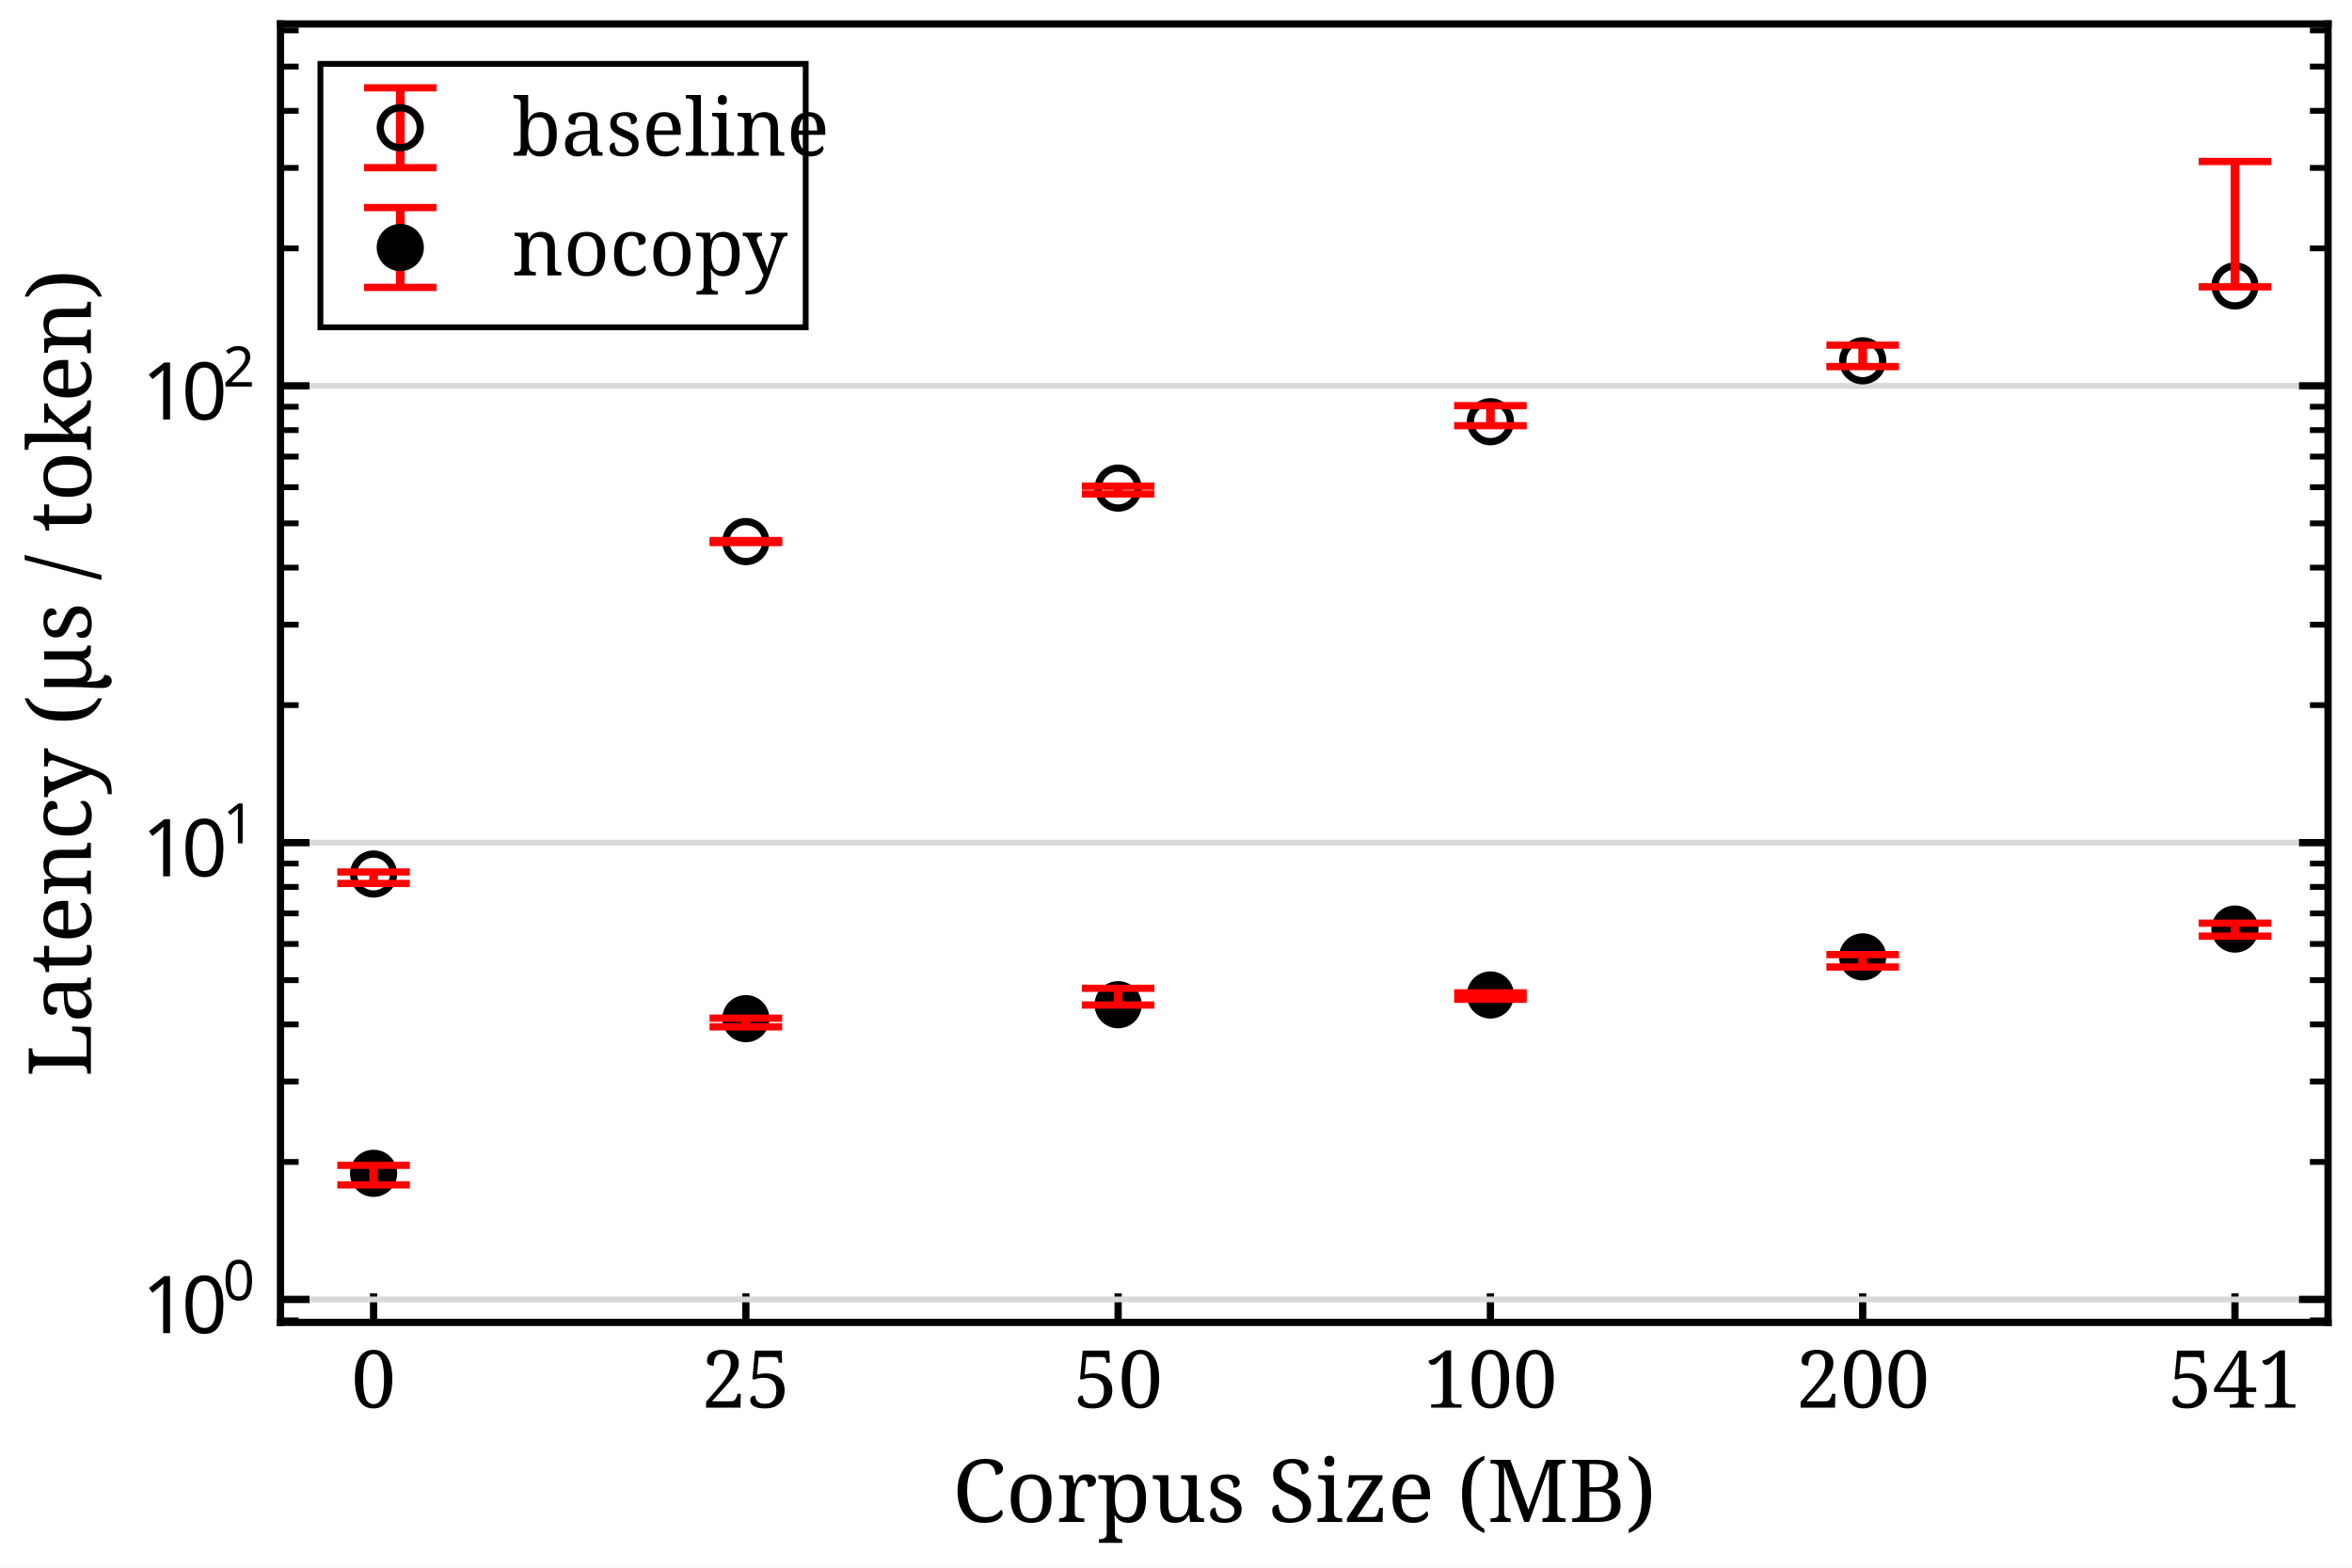
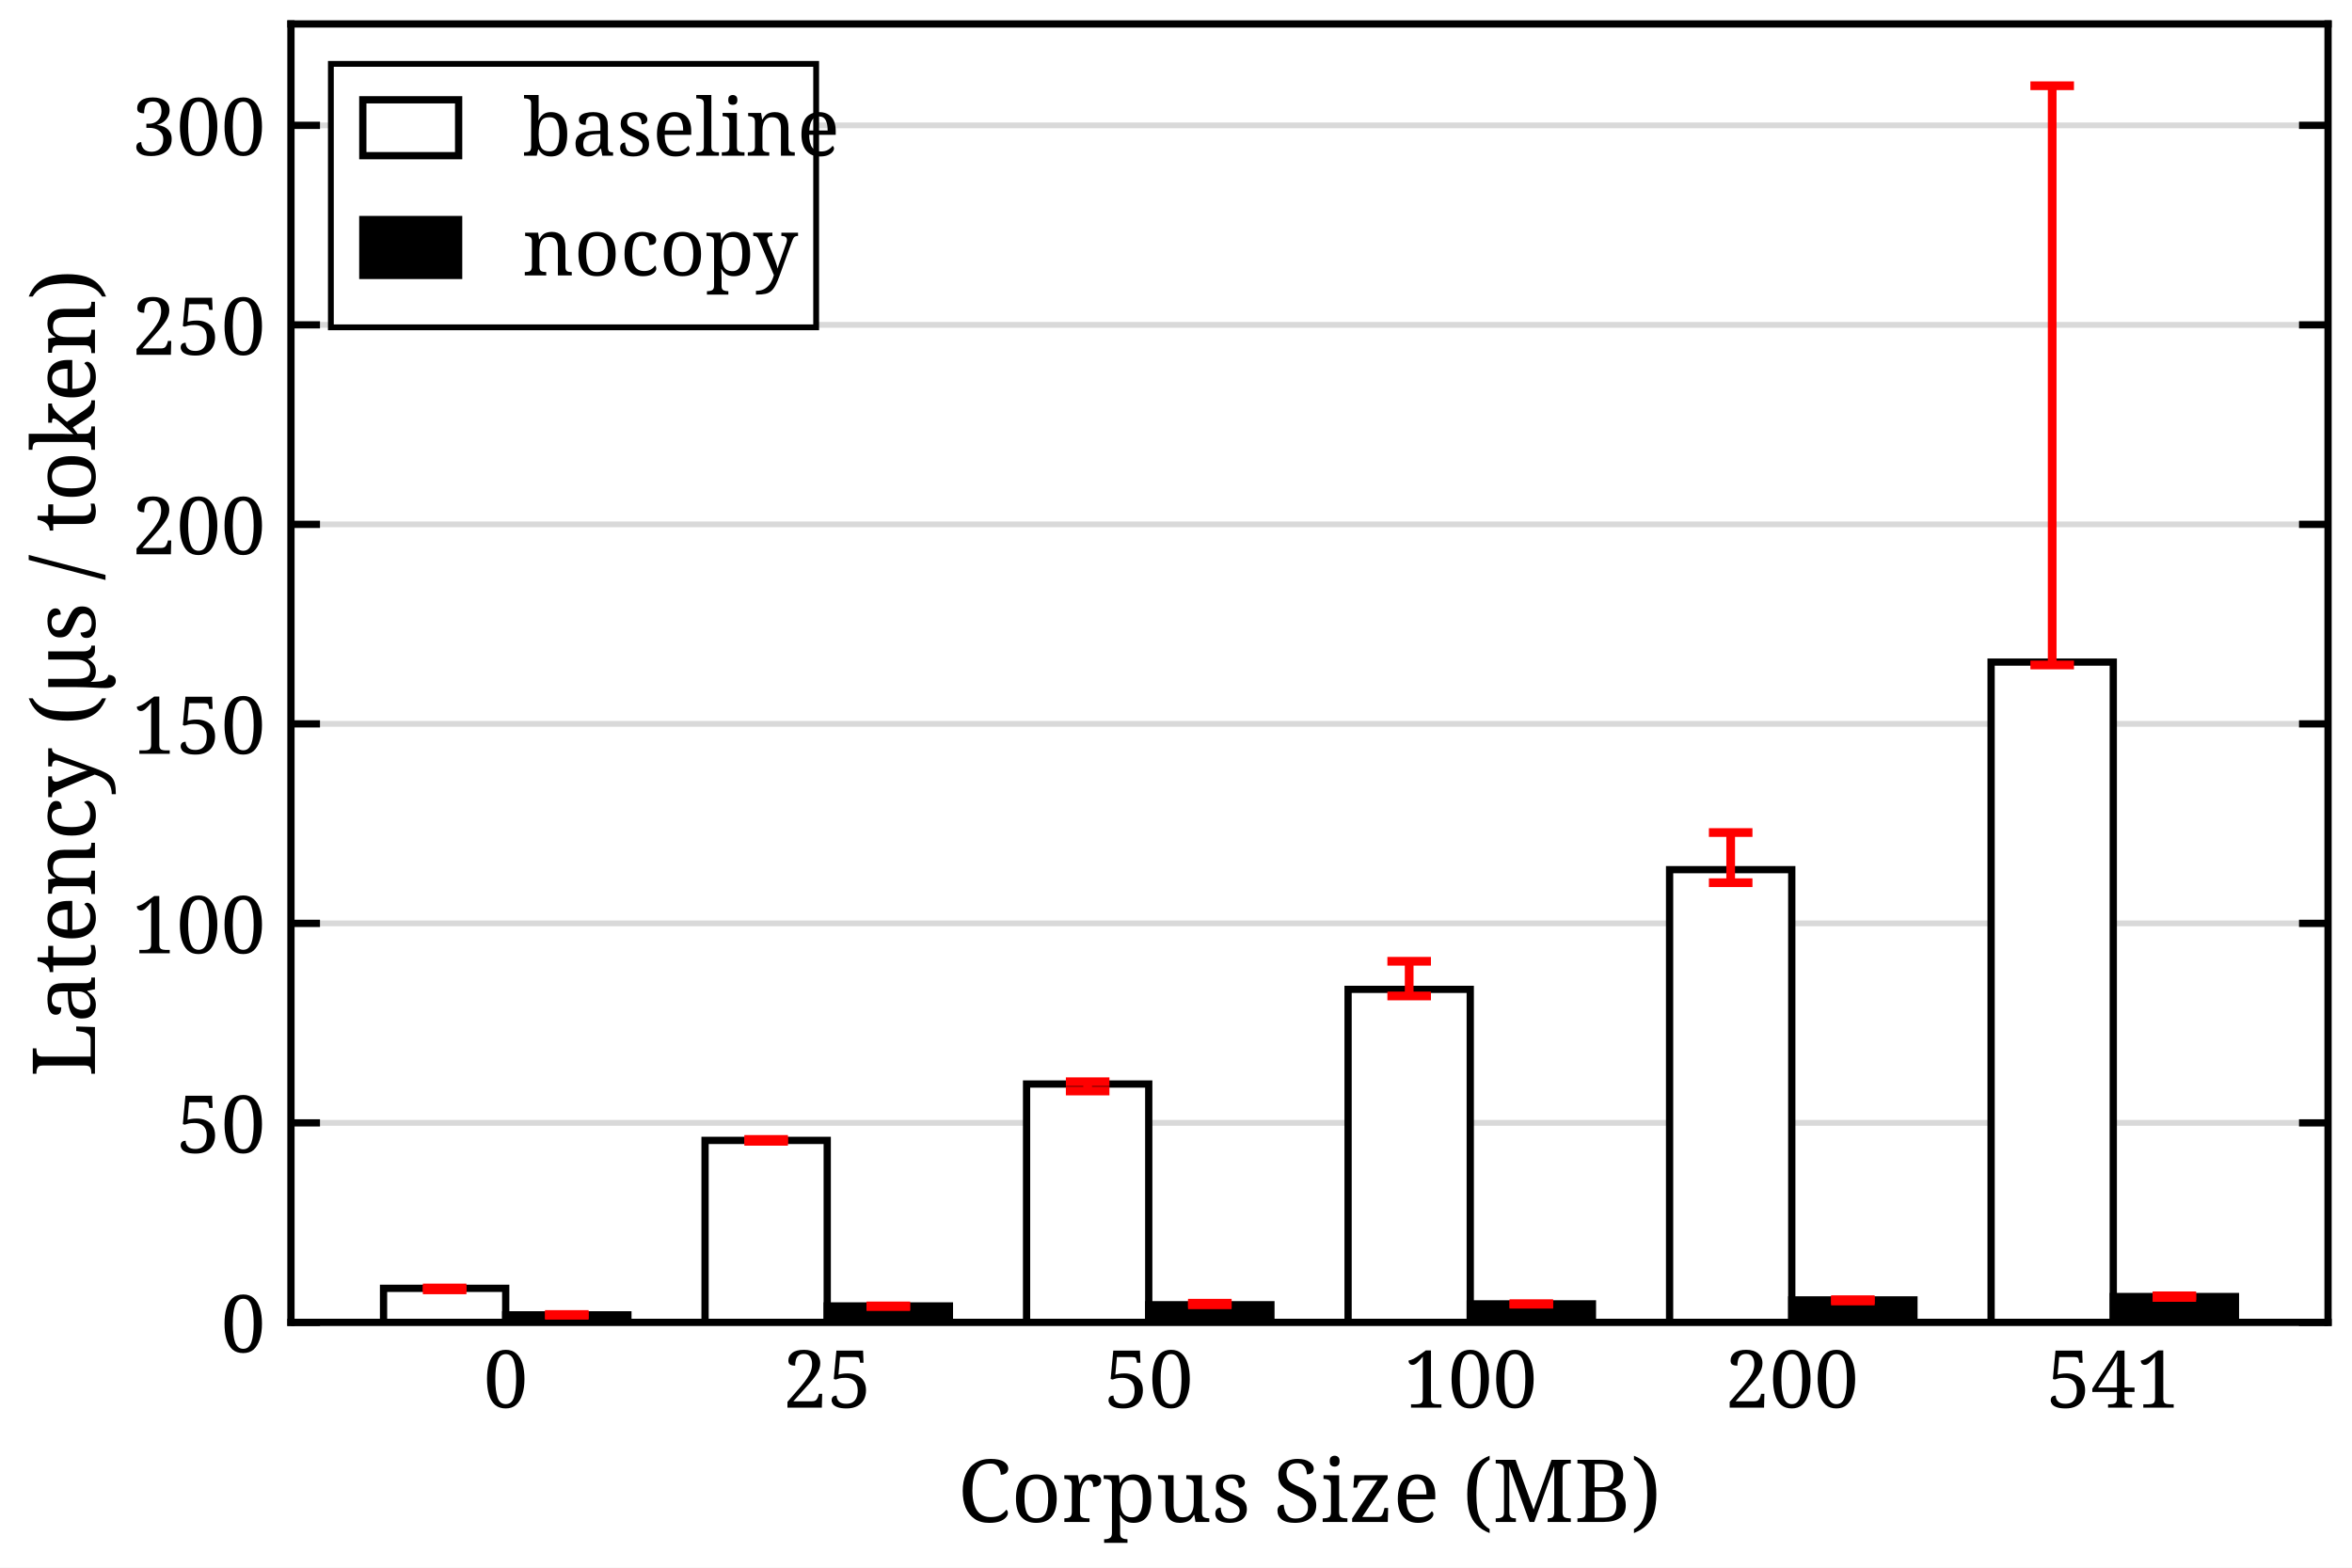
<svg xmlns="http://www.w3.org/2000/svg" xmlns:xlink="http://www.w3.org/1999/xlink" width="324pt" height="216pt" viewBox="0 0 324 216" version="1.1">
  <defs>
    <style type="text/css">*{stroke-linejoin: round; stroke-linecap: butt}</style>
  </defs>
  <g id="figure_1">
    <g id="patch_1">
      <path d="M 0 216  L 324 216  L 324 0  L 0 0  z " style="fill: #ffffff" />
    </g>
    <g id="axes_1">
      <g id="patch_2">
-         <path d="M 38.64 182.2  L 320.7 182.2  L 320.7 3.3  L 38.64 3.3  z " style="fill: #ffffff" />
+         <path d="M 40.08 182.2  L 320.7 182.2  L 320.7 3.3  L 40.08 3.3  z " style="fill: #ffffff" />
      </g>
      <g id="matplotlib.axis_1">
        <g id="xtick_1">
-           <g id="line2d_1">
-             <defs>
-               <path id="mae15c62b7d" d="M 0 0  L 0 -4  " style="stroke: #000000" />
-             </defs>
-             <g>
-               <use xlink:href="#mae15c62b7d" x="51.461" y="182.2" style="stroke: #000000" />
-             </g>
-           </g>
          <g id="text_1">
-             <text style="font-size: 11px; font-family: 'STIXGeneral', serif; text-anchor: middle" x="51.461" y="193.95" transform="rotate(-0 51.46091 193.95)">0</text>
+             <text style="font-size: 11px; font-family: 'STIXGeneral', serif; text-anchor: middle" x="69.666" y="193.95" transform="rotate(-0 69.66557 193.95)">0</text>
          </g>
        </g>
        <g id="xtick_2">
-           <g id="line2d_2">
-             <g>
-               <use xlink:href="#mae15c62b7d" x="102.745" y="182.2" style="stroke: #000000" />
-             </g>
-           </g>
          <g id="text_2">
-             <text style="font-size: 11px; font-family: 'STIXGeneral', serif; text-anchor: middle" x="102.745" y="193.95" transform="rotate(-0 102.7445 193.95)">25</text>
+             <text style="font-size: 11px; font-family: 'STIXGeneral', serif; text-anchor: middle" x="113.955" y="193.95" transform="rotate(-0 113.9553 193.95)">25</text>
          </g>
        </g>
        <g id="xtick_3">
-           <g id="line2d_3">
-             <g>
-               <use xlink:href="#mae15c62b7d" x="154.028" y="182.2" style="stroke: #000000" />
-             </g>
-           </g>
          <g id="text_3">
-             <text style="font-size: 11px; font-family: 'STIXGeneral', serif; text-anchor: middle" x="154.028" y="193.95" transform="rotate(-0 154.0282 193.95)">50</text>
+             <text style="font-size: 11px; font-family: 'STIXGeneral', serif; text-anchor: middle" x="158.245" y="193.95" transform="rotate(-0 158.2451 193.95)">50</text>
          </g>
        </g>
        <g id="xtick_4">
-           <g id="line2d_4">
-             <g>
-               <use xlink:href="#mae15c62b7d" x="205.312" y="182.2" style="stroke: #000000" />
-             </g>
-           </g>
          <g id="text_4">
-             <text style="font-size: 11px; font-family: 'STIXGeneral', serif; text-anchor: middle" x="205.312" y="193.95" transform="rotate(-0 205.3118 193.95)">100</text>
+             <text style="font-size: 11px; font-family: 'STIXGeneral', serif; text-anchor: middle" x="202.535" y="193.95" transform="rotate(-0 202.5349 193.95)">100</text>
          </g>
        </g>
        <g id="xtick_5">
-           <g id="line2d_5">
-             <g>
-               <use xlink:href="#mae15c62b7d" x="256.595" y="182.2" style="stroke: #000000" />
-             </g>
-           </g>
          <g id="text_5">
-             <text style="font-size: 11px; font-family: 'STIXGeneral', serif; text-anchor: middle" x="256.595" y="193.95" transform="rotate(-0 256.5955 193.95)">200</text>
+             <text style="font-size: 11px; font-family: 'STIXGeneral', serif; text-anchor: middle" x="246.825" y="193.95" transform="rotate(-0 246.8247 193.95)">200</text>
          </g>
        </g>
        <g id="xtick_6">
-           <g id="line2d_6">
-             <g>
-               <use xlink:href="#mae15c62b7d" x="307.879" y="182.2" style="stroke: #000000" />
-             </g>
-           </g>
          <g id="text_6">
-             <text style="font-size: 11px; font-family: 'STIXGeneral', serif; text-anchor: middle" x="307.879" y="193.95" transform="rotate(-0 307.8791 193.95)">541</text>
+             <text style="font-size: 11px; font-family: 'STIXGeneral', serif; text-anchor: middle" x="291.114" y="193.95" transform="rotate(-0 291.1144 193.95)">541</text>
          </g>
        </g>
        <g id="text_7">
-           <text style="font-size: 12px; font-family: 'STIXGeneral', serif; text-anchor: middle" x="179.67" y="209.7" transform="rotate(-0 179.67 209.7)">Corpus Size (MB)</text>
+           <text style="font-size: 12px; font-family: 'STIXGeneral', serif; text-anchor: middle" x="180.39" y="209.7" transform="rotate(-0 180.39 209.7)">Corpus Size (MB)</text>
        </g>
      </g>
      <g id="matplotlib.axis_2">
        <g id="ytick_1">
-           <g id="line2d_7">
-             <path d="M 38.64 179.039  L 320.7 179.039  " clip-path="url(#pb070761375)" style="fill: none; stroke: #d9d9d9; stroke-width: 0.8; stroke-linecap: square" />
-           </g>
-           <g id="line2d_8">
+           <g id="line2d_1">
+             <path d="M 40.08 182.2  L 320.7 182.2  " clip-path="url(#p58db43b952)" style="fill: none; stroke: #d9d9d9; stroke-width: 0.8; stroke-linecap: square" />
+           </g>
+           <g id="line2d_2">
            <defs>
              <path id="m259b991957" d="M 0 0  L 4 0  " style="stroke: #000000" />
            </defs>
            <g>
-               <use xlink:href="#m259b991957" x="38.64" y="179.039" style="stroke: #000000" />
-             </g>
-           </g>
-           <g id="line2d_9">
+               <use xlink:href="#m259b991957" x="40.08" y="182.2" style="stroke: #000000" />
+             </g>
+           </g>
+           <g id="line2d_3">
            <defs>
              <path id="m09caad8e75" d="M 0 0  L -4 0  " style="stroke: #000000" />
            </defs>
            <g>
-               <use xlink:href="#m09caad8e75" x="320.7" y="179.039" style="stroke: #000000" />
+               <use xlink:href="#m09caad8e75" x="320.7" y="182.2" style="stroke: #000000" />
            </g>
          </g>
          <g id="text_8">
-             <g transform="translate(19.52 183.9345)">
-               <text>
-                 <tspan x="0" y="-0.251" style="font-size: 11px; font-family: 'STIXGeneral'">1</tspan>
-                 <tspan x="5.5" y="-0.251" style="font-size: 11px; font-family: 'STIXGeneral'">0</tspan>
-                 <tspan x="11.173" y="-4.794" style="font-size: 7.7px; font-family: 'STIXGeneral'">0</tspan>
-               </text>
-             </g>
+             <text style="font-size: 11px; font-family: 'STIXGeneral', serif; text-anchor: end" x="36.58" y="186.325" transform="rotate(-0 36.58 186.325)">0</text>
          </g>
        </g>
        <g id="ytick_2">
+           <g id="line2d_4">
+             <path d="M 40.08 154.712  L 320.7 154.712  " clip-path="url(#p58db43b952)" style="fill: none; stroke: #d9d9d9; stroke-width: 0.8; stroke-linecap: square" />
+           </g>
+           <g id="line2d_5">
+             <g>
+               <use xlink:href="#m259b991957" x="40.08" y="154.712" style="stroke: #000000" />
+             </g>
+           </g>
+           <g id="line2d_6">
+             <g>
+               <use xlink:href="#m09caad8e75" x="320.7" y="154.712" style="stroke: #000000" />
+             </g>
+           </g>
+           <g id="text_9">
+             <text style="font-size: 11px; font-family: 'STIXGeneral', serif; text-anchor: end" x="36.58" y="158.837" transform="rotate(-0 36.58 158.8371)">50</text>
+           </g>
+         </g>
+         <g id="ytick_3">
+           <g id="line2d_7">
+             <path d="M 40.08 127.224  L 320.7 127.224  " clip-path="url(#p58db43b952)" style="fill: none; stroke: #d9d9d9; stroke-width: 0.8; stroke-linecap: square" />
+           </g>
+           <g id="line2d_8">
+             <g>
+               <use xlink:href="#m259b991957" x="40.08" y="127.224" style="stroke: #000000" />
+             </g>
+           </g>
+           <g id="line2d_9">
+             <g>
+               <use xlink:href="#m09caad8e75" x="320.7" y="127.224" style="stroke: #000000" />
+             </g>
+           </g>
+           <g id="text_10">
+             <text style="font-size: 11px; font-family: 'STIXGeneral', serif; text-anchor: end" x="36.58" y="131.349" transform="rotate(-0 36.58 131.3492)">100</text>
+           </g>
+         </g>
+         <g id="ytick_4">
          <g id="line2d_10">
-             <path d="M 38.64 116.102  L 320.7 116.102  " clip-path="url(#pb070761375)" style="fill: none; stroke: #d9d9d9; stroke-width: 0.8; stroke-linecap: square" />
+             <path d="M 40.08 99.736  L 320.7 99.736  " clip-path="url(#p58db43b952)" style="fill: none; stroke: #d9d9d9; stroke-width: 0.8; stroke-linecap: square" />
          </g>
          <g id="line2d_11">
            <g>
-               <use xlink:href="#m259b991957" x="38.64" y="116.102" style="stroke: #000000" />
+               <use xlink:href="#m259b991957" x="40.08" y="99.736" style="stroke: #000000" />
            </g>
          </g>
          <g id="line2d_12">
            <g>
-               <use xlink:href="#m09caad8e75" x="320.7" y="116.102" style="stroke: #000000" />
-             </g>
-           </g>
-           <g id="text_9">
-             <g transform="translate(19.52 120.9968)">
-               <text>
-                 <tspan x="0" y="-0.251" style="font-size: 11px; font-family: 'STIXGeneral'">1</tspan>
-                 <tspan x="5.5" y="-0.251" style="font-size: 11px; font-family: 'STIXGeneral'">0</tspan>
-                 <tspan x="11.173" y="-4.794" style="font-size: 7.7px; font-family: 'STIXGeneral'">1</tspan>
-               </text>
-             </g>
-           </g>
-         </g>
-         <g id="ytick_3">
+               <use xlink:href="#m09caad8e75" x="320.7" y="99.736" style="stroke: #000000" />
+             </g>
+           </g>
+           <g id="text_11">
+             <text style="font-size: 11px; font-family: 'STIXGeneral', serif; text-anchor: end" x="36.58" y="103.861" transform="rotate(-0 36.58 103.8612)">150</text>
+           </g>
+         </g>
+         <g id="ytick_5">
          <g id="line2d_13">
-             <path d="M 38.64 53.164  L 320.7 53.164  " clip-path="url(#pb070761375)" style="fill: none; stroke: #d9d9d9; stroke-width: 0.8; stroke-linecap: square" />
+             <path d="M 40.08 72.248  L 320.7 72.248  " clip-path="url(#p58db43b952)" style="fill: none; stroke: #d9d9d9; stroke-width: 0.8; stroke-linecap: square" />
          </g>
          <g id="line2d_14">
            <g>
-               <use xlink:href="#m259b991957" x="38.64" y="53.164" style="stroke: #000000" />
+               <use xlink:href="#m259b991957" x="40.08" y="72.248" style="stroke: #000000" />
            </g>
          </g>
          <g id="line2d_15">
            <g>
-               <use xlink:href="#m09caad8e75" x="320.7" y="53.164" style="stroke: #000000" />
-             </g>
-           </g>
-           <g id="text_10">
-             <g transform="translate(19.52 58.05918)">
-               <text>
-                 <tspan x="0" y="-0.251" style="font-size: 11px; font-family: 'STIXGeneral'">1</tspan>
-                 <tspan x="5.5" y="-0.251" style="font-size: 11px; font-family: 'STIXGeneral'">0</tspan>
-                 <tspan x="11.173" y="-4.794" style="font-size: 7.7px; font-family: 'STIXGeneral'">2</tspan>
-               </text>
-             </g>
-           </g>
-         </g>
-         <g id="ytick_4">
+               <use xlink:href="#m09caad8e75" x="320.7" y="72.248" style="stroke: #000000" />
+             </g>
+           </g>
+           <g id="text_12">
+             <text style="font-size: 11px; font-family: 'STIXGeneral', serif; text-anchor: end" x="36.58" y="76.373" transform="rotate(-0 36.58 76.3733)">200</text>
+           </g>
+         </g>
+         <g id="ytick_6">
          <g id="line2d_16">
-             <defs>
-               <path id="m354f2f4444" d="M 0 0  L 2.5 0  " style="stroke: #000000; stroke-width: 0.8" />
-             </defs>
-             <g>
-               <use xlink:href="#m354f2f4444" x="38.64" y="181.919" style="stroke: #000000; stroke-width: 0.8" />
-             </g>
+             <path d="M 40.08 44.76  L 320.7 44.76  " clip-path="url(#p58db43b952)" style="fill: none; stroke: #d9d9d9; stroke-width: 0.8; stroke-linecap: square" />
          </g>
          <g id="line2d_17">
-             <defs>
-               <path id="m3478efc628" d="M 0 0  L -2.5 0  " style="stroke: #000000; stroke-width: 0.8" />
-             </defs>
-             <g>
-               <use xlink:href="#m3478efc628" x="320.7" y="181.919" style="stroke: #000000; stroke-width: 0.8" />
-             </g>
-           </g>
-         </g>
-         <g id="ytick_5">
+             <g>
+               <use xlink:href="#m259b991957" x="40.08" y="44.76" style="stroke: #000000" />
+             </g>
+           </g>
          <g id="line2d_18">
            <g>
-               <use xlink:href="#m354f2f4444" x="38.64" y="160.093" style="stroke: #000000; stroke-width: 0.8" />
-             </g>
-           </g>
+               <use xlink:href="#m09caad8e75" x="320.7" y="44.76" style="stroke: #000000" />
+             </g>
+           </g>
+           <g id="text_13">
+             <text style="font-size: 11px; font-family: 'STIXGeneral', serif; text-anchor: end" x="36.58" y="48.885" transform="rotate(-0 36.58 48.88538)">250</text>
+           </g>
+         </g>
+         <g id="ytick_7">
          <g id="line2d_19">
-             <g>
-               <use xlink:href="#m3478efc628" x="320.7" y="160.093" style="stroke: #000000; stroke-width: 0.8" />
-             </g>
-           </g>
-         </g>
-         <g id="ytick_6">
+             <path d="M 40.08 17.272  L 320.7 17.272  " clip-path="url(#p58db43b952)" style="fill: none; stroke: #d9d9d9; stroke-width: 0.8; stroke-linecap: square" />
+           </g>
          <g id="line2d_20">
            <g>
-               <use xlink:href="#m354f2f4444" x="38.64" y="149.011" style="stroke: #000000; stroke-width: 0.8" />
+               <use xlink:href="#m259b991957" x="40.08" y="17.272" style="stroke: #000000" />
            </g>
          </g>
          <g id="line2d_21">
            <g>
-               <use xlink:href="#m3478efc628" x="320.7" y="149.011" style="stroke: #000000; stroke-width: 0.8" />
-             </g>
-           </g>
-         </g>
-         <g id="ytick_7">
-           <g id="line2d_22">
-             <g>
-               <use xlink:href="#m354f2f4444" x="38.64" y="141.147" style="stroke: #000000; stroke-width: 0.8" />
-             </g>
-           </g>
-           <g id="line2d_23">
-             <g>
-               <use xlink:href="#m3478efc628" x="320.7" y="141.147" style="stroke: #000000; stroke-width: 0.8" />
-             </g>
-           </g>
-         </g>
-         <g id="ytick_8">
-           <g id="line2d_24">
-             <g>
-               <use xlink:href="#m354f2f4444" x="38.64" y="135.048" style="stroke: #000000; stroke-width: 0.8" />
-             </g>
-           </g>
-           <g id="line2d_25">
-             <g>
-               <use xlink:href="#m3478efc628" x="320.7" y="135.048" style="stroke: #000000; stroke-width: 0.8" />
-             </g>
-           </g>
-         </g>
-         <g id="ytick_9">
-           <g id="line2d_26">
-             <g>
-               <use xlink:href="#m354f2f4444" x="38.64" y="130.064" style="stroke: #000000; stroke-width: 0.8" />
-             </g>
-           </g>
-           <g id="line2d_27">
-             <g>
-               <use xlink:href="#m3478efc628" x="320.7" y="130.064" style="stroke: #000000; stroke-width: 0.8" />
-             </g>
-           </g>
-         </g>
-         <g id="ytick_10">
-           <g id="line2d_28">
-             <g>
-               <use xlink:href="#m354f2f4444" x="38.64" y="125.851" style="stroke: #000000; stroke-width: 0.8" />
-             </g>
-           </g>
-           <g id="line2d_29">
-             <g>
-               <use xlink:href="#m3478efc628" x="320.7" y="125.851" style="stroke: #000000; stroke-width: 0.8" />
-             </g>
-           </g>
-         </g>
-         <g id="ytick_11">
-           <g id="line2d_30">
-             <g>
-               <use xlink:href="#m354f2f4444" x="38.64" y="122.201" style="stroke: #000000; stroke-width: 0.8" />
-             </g>
-           </g>
-           <g id="line2d_31">
-             <g>
-               <use xlink:href="#m3478efc628" x="320.7" y="122.201" style="stroke: #000000; stroke-width: 0.8" />
-             </g>
-           </g>
-         </g>
-         <g id="ytick_12">
-           <g id="line2d_32">
-             <g>
-               <use xlink:href="#m354f2f4444" x="38.64" y="118.982" style="stroke: #000000; stroke-width: 0.8" />
-             </g>
-           </g>
-           <g id="line2d_33">
-             <g>
-               <use xlink:href="#m3478efc628" x="320.7" y="118.982" style="stroke: #000000; stroke-width: 0.8" />
-             </g>
-           </g>
-         </g>
-         <g id="ytick_13">
-           <g id="line2d_34">
-             <g>
-               <use xlink:href="#m354f2f4444" x="38.64" y="97.156" style="stroke: #000000; stroke-width: 0.8" />
-             </g>
-           </g>
-           <g id="line2d_35">
-             <g>
-               <use xlink:href="#m3478efc628" x="320.7" y="97.156" style="stroke: #000000; stroke-width: 0.8" />
-             </g>
-           </g>
-         </g>
-         <g id="ytick_14">
-           <g id="line2d_36">
-             <g>
-               <use xlink:href="#m354f2f4444" x="38.64" y="86.073" style="stroke: #000000; stroke-width: 0.8" />
-             </g>
-           </g>
-           <g id="line2d_37">
-             <g>
-               <use xlink:href="#m3478efc628" x="320.7" y="86.073" style="stroke: #000000; stroke-width: 0.8" />
-             </g>
-           </g>
-         </g>
-         <g id="ytick_15">
-           <g id="line2d_38">
-             <g>
-               <use xlink:href="#m354f2f4444" x="38.64" y="78.21" style="stroke: #000000; stroke-width: 0.8" />
-             </g>
-           </g>
-           <g id="line2d_39">
-             <g>
-               <use xlink:href="#m3478efc628" x="320.7" y="78.21" style="stroke: #000000; stroke-width: 0.8" />
-             </g>
-           </g>
-         </g>
-         <g id="ytick_16">
-           <g id="line2d_40">
-             <g>
-               <use xlink:href="#m354f2f4444" x="38.64" y="72.11" style="stroke: #000000; stroke-width: 0.8" />
-             </g>
-           </g>
-           <g id="line2d_41">
-             <g>
-               <use xlink:href="#m3478efc628" x="320.7" y="72.11" style="stroke: #000000; stroke-width: 0.8" />
-             </g>
-           </g>
-         </g>
-         <g id="ytick_17">
-           <g id="line2d_42">
-             <g>
-               <use xlink:href="#m354f2f4444" x="38.64" y="67.127" style="stroke: #000000; stroke-width: 0.8" />
-             </g>
-           </g>
-           <g id="line2d_43">
-             <g>
-               <use xlink:href="#m3478efc628" x="320.7" y="67.127" style="stroke: #000000; stroke-width: 0.8" />
-             </g>
-           </g>
-         </g>
-         <g id="ytick_18">
-           <g id="line2d_44">
-             <g>
-               <use xlink:href="#m354f2f4444" x="38.64" y="62.913" style="stroke: #000000; stroke-width: 0.8" />
-             </g>
-           </g>
-           <g id="line2d_45">
-             <g>
-               <use xlink:href="#m3478efc628" x="320.7" y="62.913" style="stroke: #000000; stroke-width: 0.8" />
-             </g>
-           </g>
-         </g>
-         <g id="ytick_19">
-           <g id="line2d_46">
-             <g>
-               <use xlink:href="#m354f2f4444" x="38.64" y="59.263" style="stroke: #000000; stroke-width: 0.8" />
-             </g>
-           </g>
-           <g id="line2d_47">
-             <g>
-               <use xlink:href="#m3478efc628" x="320.7" y="59.263" style="stroke: #000000; stroke-width: 0.8" />
-             </g>
-           </g>
-         </g>
-         <g id="ytick_20">
-           <g id="line2d_48">
-             <g>
-               <use xlink:href="#m354f2f4444" x="38.64" y="56.044" style="stroke: #000000; stroke-width: 0.8" />
-             </g>
-           </g>
-           <g id="line2d_49">
-             <g>
-               <use xlink:href="#m3478efc628" x="320.7" y="56.044" style="stroke: #000000; stroke-width: 0.8" />
-             </g>
-           </g>
-         </g>
-         <g id="ytick_21">
-           <g id="line2d_50">
-             <g>
-               <use xlink:href="#m354f2f4444" x="38.64" y="34.218" style="stroke: #000000; stroke-width: 0.8" />
-             </g>
-           </g>
-           <g id="line2d_51">
-             <g>
-               <use xlink:href="#m3478efc628" x="320.7" y="34.218" style="stroke: #000000; stroke-width: 0.8" />
-             </g>
-           </g>
-         </g>
-         <g id="ytick_22">
-           <g id="line2d_52">
-             <g>
-               <use xlink:href="#m354f2f4444" x="38.64" y="23.135" style="stroke: #000000; stroke-width: 0.8" />
-             </g>
-           </g>
-           <g id="line2d_53">
-             <g>
-               <use xlink:href="#m3478efc628" x="320.7" y="23.135" style="stroke: #000000; stroke-width: 0.8" />
-             </g>
-           </g>
-         </g>
-         <g id="ytick_23">
-           <g id="line2d_54">
-             <g>
-               <use xlink:href="#m354f2f4444" x="38.64" y="15.272" style="stroke: #000000; stroke-width: 0.8" />
-             </g>
-           </g>
-           <g id="line2d_55">
-             <g>
-               <use xlink:href="#m3478efc628" x="320.7" y="15.272" style="stroke: #000000; stroke-width: 0.8" />
-             </g>
-           </g>
-         </g>
-         <g id="ytick_24">
-           <g id="line2d_56">
-             <g>
-               <use xlink:href="#m354f2f4444" x="38.64" y="9.173" style="stroke: #000000; stroke-width: 0.8" />
-             </g>
-           </g>
-           <g id="line2d_57">
-             <g>
-               <use xlink:href="#m3478efc628" x="320.7" y="9.173" style="stroke: #000000; stroke-width: 0.8" />
-             </g>
-           </g>
-         </g>
-         <g id="ytick_25">
-           <g id="line2d_58">
-             <g>
-               <use xlink:href="#m354f2f4444" x="38.64" y="4.189" style="stroke: #000000; stroke-width: 0.8" />
-             </g>
-           </g>
-           <g id="line2d_59">
-             <g>
-               <use xlink:href="#m3478efc628" x="320.7" y="4.189" style="stroke: #000000; stroke-width: 0.8" />
-             </g>
-           </g>
-         </g>
-         <g id="text_11">
-           <text style="font-size: 12px; font-family: 'STIXGeneral', serif; text-anchor: middle" x="12.52" y="92.75" transform="rotate(-90 12.52 92.75)">Latency (µs / token)</text>
+               <use xlink:href="#m09caad8e75" x="320.7" y="17.272" style="stroke: #000000" />
+             </g>
+           </g>
+           <g id="text_14">
+             <text style="font-size: 11px; font-family: 'STIXGeneral', serif; text-anchor: end" x="36.58" y="21.397" transform="rotate(-0 36.58 21.39745)">300</text>
+           </g>
+         </g>
+         <g id="text_15">
+           <text style="font-size: 12px; font-family: 'STIXGeneral', serif; text-anchor: middle" x="13.08" y="92.75" transform="rotate(-90 13.08 92.75)">Latency (µs / token)</text>
        </g>
      </g>
      <g id="patch_3">
-         <path d="M 38.64 182.2  L 38.64 3.3  " style="fill: none; stroke: #000000; stroke-linejoin: miter; stroke-linecap: square" />
+         <path d="M 52.835 182.2  L 69.666 182.2  L 69.666 177.507  L 52.835 177.507  z " clip-path="url(#p58db43b952)" style="fill: #ffffff; stroke: #000000; stroke-linejoin: miter" />
      </g>
      <g id="patch_4">
+         <path d="M 97.125 182.2  L 113.955 182.2  L 113.955 157.124  L 97.125 157.124  z " clip-path="url(#p58db43b952)" style="fill: #ffffff; stroke: #000000; stroke-linejoin: miter" />
+       </g>
+       <g id="patch_5">
+         <path d="M 141.415 182.2  L 158.245 182.2  L 158.245 149.363  L 141.415 149.363  z " clip-path="url(#p58db43b952)" style="fill: #ffffff; stroke: #000000; stroke-linejoin: miter" />
+       </g>
+       <g id="patch_6">
+         <path d="M 185.705 182.2  L 202.535 182.2  L 202.535 136.317  L 185.705 136.317  z " clip-path="url(#p58db43b952)" style="fill: #ffffff; stroke: #000000; stroke-linejoin: miter" />
+       </g>
+       <g id="patch_7">
+         <path d="M 229.995 182.2  L 246.825 182.2  L 246.825 119.824  L 229.995 119.824  z " clip-path="url(#p58db43b952)" style="fill: #ffffff; stroke: #000000; stroke-linejoin: miter" />
+       </g>
+       <g id="patch_8">
+         <path d="M 274.284 182.2  L 291.114 182.2  L 291.114 91.225  L 274.284 91.225  z " clip-path="url(#p58db43b952)" style="fill: #ffffff; stroke: #000000; stroke-linejoin: miter" />
+       </g>
+       <g id="patch_9">
+         <path d="M 69.666 182.2  L 86.496 182.2  L 86.496 181.162  L 69.666 181.162  z " clip-path="url(#p58db43b952)" style="stroke: #000000; stroke-linejoin: miter" />
+       </g>
+       <g id="patch_10">
+         <path d="M 113.955 182.2  L 130.785 182.2  L 130.785 179.936  L 113.955 179.936  z " clip-path="url(#p58db43b952)" style="stroke: #000000; stroke-linejoin: miter" />
+       </g>
+       <g id="patch_11">
+         <path d="M 158.245 182.2  L 175.075 182.2  L 175.075 179.772  L 158.245 179.772  z " clip-path="url(#p58db43b952)" style="stroke: #000000; stroke-linejoin: miter" />
+       </g>
+       <g id="patch_12">
+         <path d="M 202.535 182.2  L 219.365 182.2  L 219.365 179.649  L 202.535 179.649  z " clip-path="url(#p58db43b952)" style="stroke: #000000; stroke-linejoin: miter" />
+       </g>
+       <g id="patch_13">
+         <path d="M 246.825 182.2  L 263.655 182.2  L 263.655 179.109  L 246.825 179.109  z " clip-path="url(#p58db43b952)" style="stroke: #000000; stroke-linejoin: miter" />
+       </g>
+       <g id="patch_14">
+         <path d="M 291.114 182.2  L 307.945 182.2  L 307.945 178.644  L 291.114 178.644  z " clip-path="url(#p58db43b952)" style="stroke: #000000; stroke-linejoin: miter" />
+       </g>
+       <g id="patch_15">
+         <path d="M 40.08 182.2  L 40.08 3.3  " style="fill: none; stroke: #000000; stroke-linejoin: miter; stroke-linecap: square" />
+       </g>
+       <g id="patch_16">
        <path d="M 320.7 182.2  L 320.7 3.3  " style="fill: none; stroke: #000000; stroke-linejoin: miter; stroke-linecap: square" />
      </g>
-       <g id="patch_5">
-         <path d="M 38.64 182.2  L 320.7 182.2  " style="fill: none; stroke: #000000; stroke-linejoin: miter; stroke-linecap: square" />
-       </g>
-       <g id="patch_6">
-         <path d="M 38.64 3.3  L 320.7 3.3  " style="fill: none; stroke: #000000; stroke-linejoin: miter; stroke-linecap: square" />
-       </g>
-       <g id="line2d_60">
+       <g id="patch_17">
+         <path d="M 40.08 182.2  L 320.7 182.2  " style="fill: none; stroke: #000000; stroke-linejoin: miter; stroke-linecap: square" />
+       </g>
+       <g id="patch_18">
+         <path d="M 40.08 3.3  L 320.7 3.3  " style="fill: none; stroke: #000000; stroke-linejoin: miter; stroke-linecap: square" />
+       </g>
+       <g id="LineCollection_1">
+         <path d="M 61.251 177.725  L 61.251 177.458  " clip-path="url(#p58db43b952)" style="fill: none; stroke: #ff0000; stroke-width: 1.2" />
+         <path d="M 105.54 157.249  L 105.54 156.989  " clip-path="url(#p58db43b952)" style="fill: none; stroke: #ff0000; stroke-width: 1.2" />
+         <path d="M 149.83 150.323  L 149.83 149.047  " clip-path="url(#p58db43b952)" style="fill: none; stroke: #ff0000; stroke-width: 1.2" />
+         <path d="M 194.12 137.225  L 194.12 132.447  " clip-path="url(#p58db43b952)" style="fill: none; stroke: #ff0000; stroke-width: 1.2" />
+         <path d="M 238.41 121.619  L 238.41 114.711  " clip-path="url(#p58db43b952)" style="fill: none; stroke: #ff0000; stroke-width: 1.2" />
+         <path d="M 282.699 91.624  L 282.699 11.819  " clip-path="url(#p58db43b952)" style="fill: none; stroke: #ff0000; stroke-width: 1.2" />
+       </g>
+       <g id="line2d_22">
        <defs>
-           <path id="m9330706859" d="M 0 2.75  C 0.729 2.75 1.429 2.46 1.945 1.945  C 2.46 1.429 2.75 0.729 2.75 0  C 2.75 -0.729 2.46 -1.429 1.945 -1.945  C 1.429 -2.46 0.729 -2.75 0 -2.75  C -0.729 -2.75 -1.429 -2.46 -1.945 -1.945  C -2.46 -1.429 -2.75 -0.729 -2.75 0  C -2.75 0.729 -2.46 1.429 -1.945 1.945  C -1.429 2.46 -0.729 2.75 0 2.75  z " style="stroke: #000000" />
+           <path id="m49be664565" d="M 3 0  L -3 -0  " style="stroke: #ff0000; stroke-width: 1.2" />
        </defs>
-         <g clip-path="url(#pb070761375)">
-           <use xlink:href="#m9330706859" x="51.461" y="120.425" style="fill-opacity: 0; stroke: #000000" />
-           <use xlink:href="#m9330706859" x="102.745" y="74.621" style="fill-opacity: 0; stroke: #000000" />
-           <use xlink:href="#m9330706859" x="154.028" y="67.25" style="fill-opacity: 0; stroke: #000000" />
-           <use xlink:href="#m9330706859" x="205.312" y="58.106" style="fill-opacity: 0; stroke: #000000" />
-           <use xlink:href="#m9330706859" x="256.595" y="49.712" style="fill-opacity: 0; stroke: #000000" />
-           <use xlink:href="#m9330706859" x="307.879" y="39.396" style="fill-opacity: 0; stroke: #000000" />
-         </g>
-       </g>
-       <g id="line2d_61">
+         <g clip-path="url(#p58db43b952)">
+           <use xlink:href="#m49be664565" x="61.251" y="177.725" style="fill: #1f77b4; stroke: #ff0000; stroke-width: 1.2" />
+           <use xlink:href="#m49be664565" x="105.54" y="157.249" style="fill: #1f77b4; stroke: #ff0000; stroke-width: 1.2" />
+           <use xlink:href="#m49be664565" x="149.83" y="150.323" style="fill: #1f77b4; stroke: #ff0000; stroke-width: 1.2" />
+           <use xlink:href="#m49be664565" x="194.12" y="137.225" style="fill: #1f77b4; stroke: #ff0000; stroke-width: 1.2" />
+           <use xlink:href="#m49be664565" x="238.41" y="121.619" style="fill: #1f77b4; stroke: #ff0000; stroke-width: 1.2" />
+           <use xlink:href="#m49be664565" x="282.699" y="91.624" style="fill: #1f77b4; stroke: #ff0000; stroke-width: 1.2" />
+         </g>
+       </g>
+       <g id="line2d_23">
+         <g clip-path="url(#p58db43b952)">
+           <use xlink:href="#m49be664565" x="61.251" y="177.458" style="fill: #1f77b4; stroke: #ff0000; stroke-width: 1.2" />
+           <use xlink:href="#m49be664565" x="105.54" y="156.989" style="fill: #1f77b4; stroke: #ff0000; stroke-width: 1.2" />
+           <use xlink:href="#m49be664565" x="149.83" y="149.047" style="fill: #1f77b4; stroke: #ff0000; stroke-width: 1.2" />
+           <use xlink:href="#m49be664565" x="194.12" y="132.447" style="fill: #1f77b4; stroke: #ff0000; stroke-width: 1.2" />
+           <use xlink:href="#m49be664565" x="238.41" y="114.711" style="fill: #1f77b4; stroke: #ff0000; stroke-width: 1.2" />
+           <use xlink:href="#m49be664565" x="282.699" y="11.819" style="fill: #1f77b4; stroke: #ff0000; stroke-width: 1.2" />
+         </g>
+       </g>
+       <g id="LineCollection_2">
+         <path d="M 78.081 181.221  L 78.081 181.119  " clip-path="url(#p58db43b952)" style="fill: none; stroke: #ff0000; stroke-width: 1.2" />
+         <path d="M 122.37 180.028  L 122.37 179.93  " clip-path="url(#p58db43b952)" style="fill: none; stroke: #ff0000; stroke-width: 1.2" />
+         <path d="M 166.66 179.775  L 166.66 179.562  " clip-path="url(#p58db43b952)" style="fill: none; stroke: #ff0000; stroke-width: 1.2" />
+         <path d="M 210.95 179.703  L 210.95 179.622  " clip-path="url(#p58db43b952)" style="fill: none; stroke: #ff0000; stroke-width: 1.2" />
+         <path d="M 255.24 179.263  L 255.24 179.073  " clip-path="url(#p58db43b952)" style="fill: none; stroke: #ff0000; stroke-width: 1.2" />
+         <path d="M 299.529 178.768  L 299.529 178.537  " clip-path="url(#p58db43b952)" style="fill: none; stroke: #ff0000; stroke-width: 1.2" />
+       </g>
+       <g id="line2d_24">
        <defs>
-           <path id="m2edd22f03a" d="M 0 2.75  C 0.729 2.75 1.429 2.46 1.945 1.945  C 2.46 1.429 2.75 0.729 2.75 0  C 2.75 -0.729 2.46 -1.429 1.945 -1.945  C 1.429 -2.46 0.729 -2.75 0 -2.75  C -0.729 -2.75 -1.429 -2.46 -1.945 -1.945  C -2.46 -1.429 -2.75 -0.729 -2.75 0  C -2.75 0.729 -2.46 1.429 -1.945 1.945  C -1.429 2.46 -0.729 2.75 0 2.75  z " style="stroke: #000000" />
+           <path id="m3f663b1e8a" d="M 3 0  L -3 -0  " style="stroke: #ff0000; stroke-width: 1.2" />
        </defs>
-         <g clip-path="url(#pb070761375)">
-           <use xlink:href="#m2edd22f03a" x="51.461" y="161.663" style="stroke: #000000" />
-           <use xlink:href="#m2edd22f03a" x="102.745" y="140.354" style="stroke: #000000" />
-           <use xlink:href="#m2edd22f03a" x="154.028" y="138.434" style="stroke: #000000" />
-           <use xlink:href="#m2edd22f03a" x="205.312" y="137.09" style="stroke: #000000" />
-           <use xlink:href="#m2edd22f03a" x="256.595" y="131.844" style="stroke: #000000" />
-           <use xlink:href="#m2edd22f03a" x="307.879" y="128.007" style="stroke: #000000" />
-         </g>
-       </g>
-       <g id="LineCollection_1">
-         <path d="M 51.461 121.725  L 51.461 120.143  " clip-path="url(#pb070761375)" style="fill: none; stroke: #ff0000; stroke-width: 1.2" />
-         <path d="M 102.745 74.757  L 102.745 74.474  " clip-path="url(#pb070761375)" style="fill: none; stroke: #ff0000; stroke-width: 1.2" />
-         <path d="M 154.028 68.062  L 154.028 66.989  " clip-path="url(#pb070761375)" style="fill: none; stroke: #ff0000; stroke-width: 1.2" />
-         <path d="M 205.312 58.652  L 205.312 55.893  " clip-path="url(#pb070761375)" style="fill: none; stroke: #ff0000; stroke-width: 1.2" />
-         <path d="M 256.595 50.511  L 256.595 47.559  " clip-path="url(#pb070761375)" style="fill: none; stroke: #ff0000; stroke-width: 1.2" />
-         <path d="M 307.879 39.517  L 307.879 22.246  " clip-path="url(#pb070761375)" style="fill: none; stroke: #ff0000; stroke-width: 1.2" />
-       </g>
-       <g id="line2d_62">
-         <defs>
-           <path id="m7fa2742719" d="M 5 0  L -5 -0  " style="stroke: #ff0000" />
-         </defs>
-         <g clip-path="url(#pb070761375)">
-           <use xlink:href="#m7fa2742719" x="51.461" y="121.725" style="stroke: #ff0000" />
-           <use xlink:href="#m7fa2742719" x="102.745" y="74.757" style="stroke: #ff0000" />
-           <use xlink:href="#m7fa2742719" x="154.028" y="68.062" style="stroke: #ff0000" />
-           <use xlink:href="#m7fa2742719" x="205.312" y="58.652" style="stroke: #ff0000" />
-           <use xlink:href="#m7fa2742719" x="256.595" y="50.511" style="stroke: #ff0000" />
-           <use xlink:href="#m7fa2742719" x="307.879" y="39.517" style="stroke: #ff0000" />
-         </g>
-       </g>
-       <g id="line2d_63">
-         <g clip-path="url(#pb070761375)">
-           <use xlink:href="#m7fa2742719" x="51.461" y="120.143" style="stroke: #ff0000" />
-           <use xlink:href="#m7fa2742719" x="102.745" y="74.474" style="stroke: #ff0000" />
-           <use xlink:href="#m7fa2742719" x="154.028" y="66.989" style="stroke: #ff0000" />
-           <use xlink:href="#m7fa2742719" x="205.312" y="55.893" style="stroke: #ff0000" />
-           <use xlink:href="#m7fa2742719" x="256.595" y="47.559" style="stroke: #ff0000" />
-           <use xlink:href="#m7fa2742719" x="307.879" y="22.246" style="stroke: #ff0000" />
-         </g>
-       </g>
-       <g id="LineCollection_2">
-         <path d="M 51.461 163.254  L 51.461 160.561  " clip-path="url(#pb070761375)" style="fill: none; stroke: #ff0000; stroke-width: 1.2" />
-         <path d="M 102.745 141.48  L 102.745 140.285  " clip-path="url(#pb070761375)" style="fill: none; stroke: #ff0000; stroke-width: 1.2" />
-         <path d="M 154.028 138.472  L 154.028 136.171  " clip-path="url(#pb070761375)" style="fill: none; stroke: #ff0000; stroke-width: 1.2" />
-         <path d="M 205.312 137.677  L 205.312 136.798  " clip-path="url(#pb070761375)" style="fill: none; stroke: #ff0000; stroke-width: 1.2" />
-         <path d="M 256.595 133.236  L 256.595 131.527  " clip-path="url(#pb070761375)" style="fill: none; stroke: #ff0000; stroke-width: 1.2" />
-         <path d="M 307.879 128.984  L 307.879 127.199  " clip-path="url(#pb070761375)" style="fill: none; stroke: #ff0000; stroke-width: 1.2" />
-       </g>
-       <g id="line2d_64">
-         <g clip-path="url(#pb070761375)">
-           <use xlink:href="#m7fa2742719" x="51.461" y="163.254" style="stroke: #ff0000" />
-           <use xlink:href="#m7fa2742719" x="102.745" y="141.48" style="stroke: #ff0000" />
-           <use xlink:href="#m7fa2742719" x="154.028" y="138.472" style="stroke: #ff0000" />
-           <use xlink:href="#m7fa2742719" x="205.312" y="137.677" style="stroke: #ff0000" />
-           <use xlink:href="#m7fa2742719" x="256.595" y="133.236" style="stroke: #ff0000" />
-           <use xlink:href="#m7fa2742719" x="307.879" y="128.984" style="stroke: #ff0000" />
-         </g>
-       </g>
-       <g id="line2d_65">
-         <g clip-path="url(#pb070761375)">
-           <use xlink:href="#m7fa2742719" x="51.461" y="160.561" style="stroke: #ff0000" />
-           <use xlink:href="#m7fa2742719" x="102.745" y="140.285" style="stroke: #ff0000" />
-           <use xlink:href="#m7fa2742719" x="154.028" y="136.171" style="stroke: #ff0000" />
-           <use xlink:href="#m7fa2742719" x="205.312" y="136.798" style="stroke: #ff0000" />
-           <use xlink:href="#m7fa2742719" x="256.595" y="131.527" style="stroke: #ff0000" />
-           <use xlink:href="#m7fa2742719" x="307.879" y="127.199" style="stroke: #ff0000" />
-         </g>
-       </g>
+         <g clip-path="url(#p58db43b952)">
+           <use xlink:href="#m3f663b1e8a" x="78.081" y="181.221" style="fill: #ff7f0e; stroke: #ff0000; stroke-width: 1.2" />
+           <use xlink:href="#m3f663b1e8a" x="122.37" y="180.028" style="fill: #ff7f0e; stroke: #ff0000; stroke-width: 1.2" />
+           <use xlink:href="#m3f663b1e8a" x="166.66" y="179.775" style="fill: #ff7f0e; stroke: #ff0000; stroke-width: 1.2" />
+           <use xlink:href="#m3f663b1e8a" x="210.95" y="179.703" style="fill: #ff7f0e; stroke: #ff0000; stroke-width: 1.2" />
+           <use xlink:href="#m3f663b1e8a" x="255.24" y="179.263" style="fill: #ff7f0e; stroke: #ff0000; stroke-width: 1.2" />
+           <use xlink:href="#m3f663b1e8a" x="299.529" y="178.768" style="fill: #ff7f0e; stroke: #ff0000; stroke-width: 1.2" />
+         </g>
+       </g>
+       <g id="line2d_25">
+         <g clip-path="url(#p58db43b952)">
+           <use xlink:href="#m3f663b1e8a" x="78.081" y="181.119" style="fill: #ff7f0e; stroke: #ff0000; stroke-width: 1.2" />
+           <use xlink:href="#m3f663b1e8a" x="122.37" y="179.93" style="fill: #ff7f0e; stroke: #ff0000; stroke-width: 1.2" />
+           <use xlink:href="#m3f663b1e8a" x="166.66" y="179.562" style="fill: #ff7f0e; stroke: #ff0000; stroke-width: 1.2" />
+           <use xlink:href="#m3f663b1e8a" x="210.95" y="179.622" style="fill: #ff7f0e; stroke: #ff0000; stroke-width: 1.2" />
+           <use xlink:href="#m3f663b1e8a" x="255.24" y="179.073" style="fill: #ff7f0e; stroke: #ff0000; stroke-width: 1.2" />
+           <use xlink:href="#m3f663b1e8a" x="299.529" y="178.537" style="fill: #ff7f0e; stroke: #ff0000; stroke-width: 1.2" />
+         </g>
+       </g>
+       <g id="line2d_26" />
+       <g id="line2d_27" />
      <g id="legend_1">
-         <g id="patch_7">
-           <path d="M 44.14 45.1  L 110.989 45.1  L 110.989 8.8  L 44.14 8.8  z " style="fill: #ffffff; stroke: #000000; stroke-width: 0.8; stroke-linejoin: miter" />
-         </g>
-         <g id="LineCollection_3">
-           <path d="M 55.14 23.1  L 55.14 12.1  " style="fill: none; stroke: #ff0000; stroke-width: 1.2" />
-         </g>
-         <g id="line2d_66">
-           <g>
-             <use xlink:href="#m7fa2742719" x="55.14" y="23.1" style="stroke: #ff0000" />
-           </g>
-         </g>
-         <g id="line2d_67">
-           <g>
-             <use xlink:href="#m7fa2742719" x="55.14" y="12.1" style="stroke: #ff0000" />
-           </g>
-         </g>
-         <g id="line2d_68" />
-         <g id="line2d_69">
-           <g>
-             <use xlink:href="#m9330706859" x="55.14" y="17.6" style="fill-opacity: 0; stroke: #000000" />
-           </g>
-         </g>
-         <g id="text_12">
-           <text style="font-size: 11px; font-family: 'STIXGeneral', serif; text-anchor: start" x="70.54" y="21.45" transform="rotate(-0 70.54 21.45)">baseline</text>
-         </g>
-         <g id="LineCollection_4">
-           <path d="M 55.14 39.6  L 55.14 28.6  " style="fill: none; stroke: #ff0000; stroke-width: 1.2" />
-         </g>
-         <g id="line2d_70">
-           <g>
-             <use xlink:href="#m7fa2742719" x="55.14" y="39.6" style="stroke: #ff0000" />
-           </g>
-         </g>
-         <g id="line2d_71">
-           <g>
-             <use xlink:href="#m7fa2742719" x="55.14" y="28.6" style="stroke: #ff0000" />
-           </g>
-         </g>
-         <g id="line2d_72" />
-         <g id="line2d_73">
-           <g>
-             <use xlink:href="#m2edd22f03a" x="55.14" y="34.1" style="stroke: #000000" />
-           </g>
-         </g>
-         <g id="text_13">
-           <text style="font-size: 11px; font-family: 'STIXGeneral', serif; text-anchor: start" x="70.54" y="37.95" transform="rotate(-0 70.54 37.95)">nocopy</text>
+         <g id="patch_19">
+           <path d="M 45.58 45.1  L 112.429 45.1  L 112.429 8.8  L 45.58 8.8  z " style="fill: #ffffff; stroke: #000000; stroke-width: 0.8; stroke-linejoin: miter" />
+         </g>
+         <g id="patch_20">
+           <path d="M 49.98 21.45  L 63.18 21.45  L 63.18 13.75  L 49.98 13.75  z " style="fill: #ffffff; stroke: #000000; stroke-linejoin: miter" />
+         </g>
+         <g id="text_16">
+           <text style="font-size: 11px; font-family: 'STIXGeneral', serif; text-anchor: start" x="71.98" y="21.45" transform="rotate(-0 71.98 21.45)">baseline</text>
+         </g>
+         <g id="patch_21">
+           <path d="M 49.98 37.95  L 63.18 37.95  L 63.18 30.25  L 49.98 30.25  z " style="stroke: #000000; stroke-linejoin: miter" />
+         </g>
+         <g id="text_17">
+           <text style="font-size: 11px; font-family: 'STIXGeneral', serif; text-anchor: start" x="71.98" y="37.95" transform="rotate(-0 71.98 37.95)">nocopy</text>
        </g>
      </g>
    </g>
  </g>
  <defs>
-     <clipPath id="pb070761375">
-       <rect x="38.64" y="3.3" width="282.06" height="178.9" />
+     <clipPath id="p58db43b952">
+       <rect x="40.08" y="3.3" width="280.62" height="178.9" />
    </clipPath>
  </defs>
</svg>
